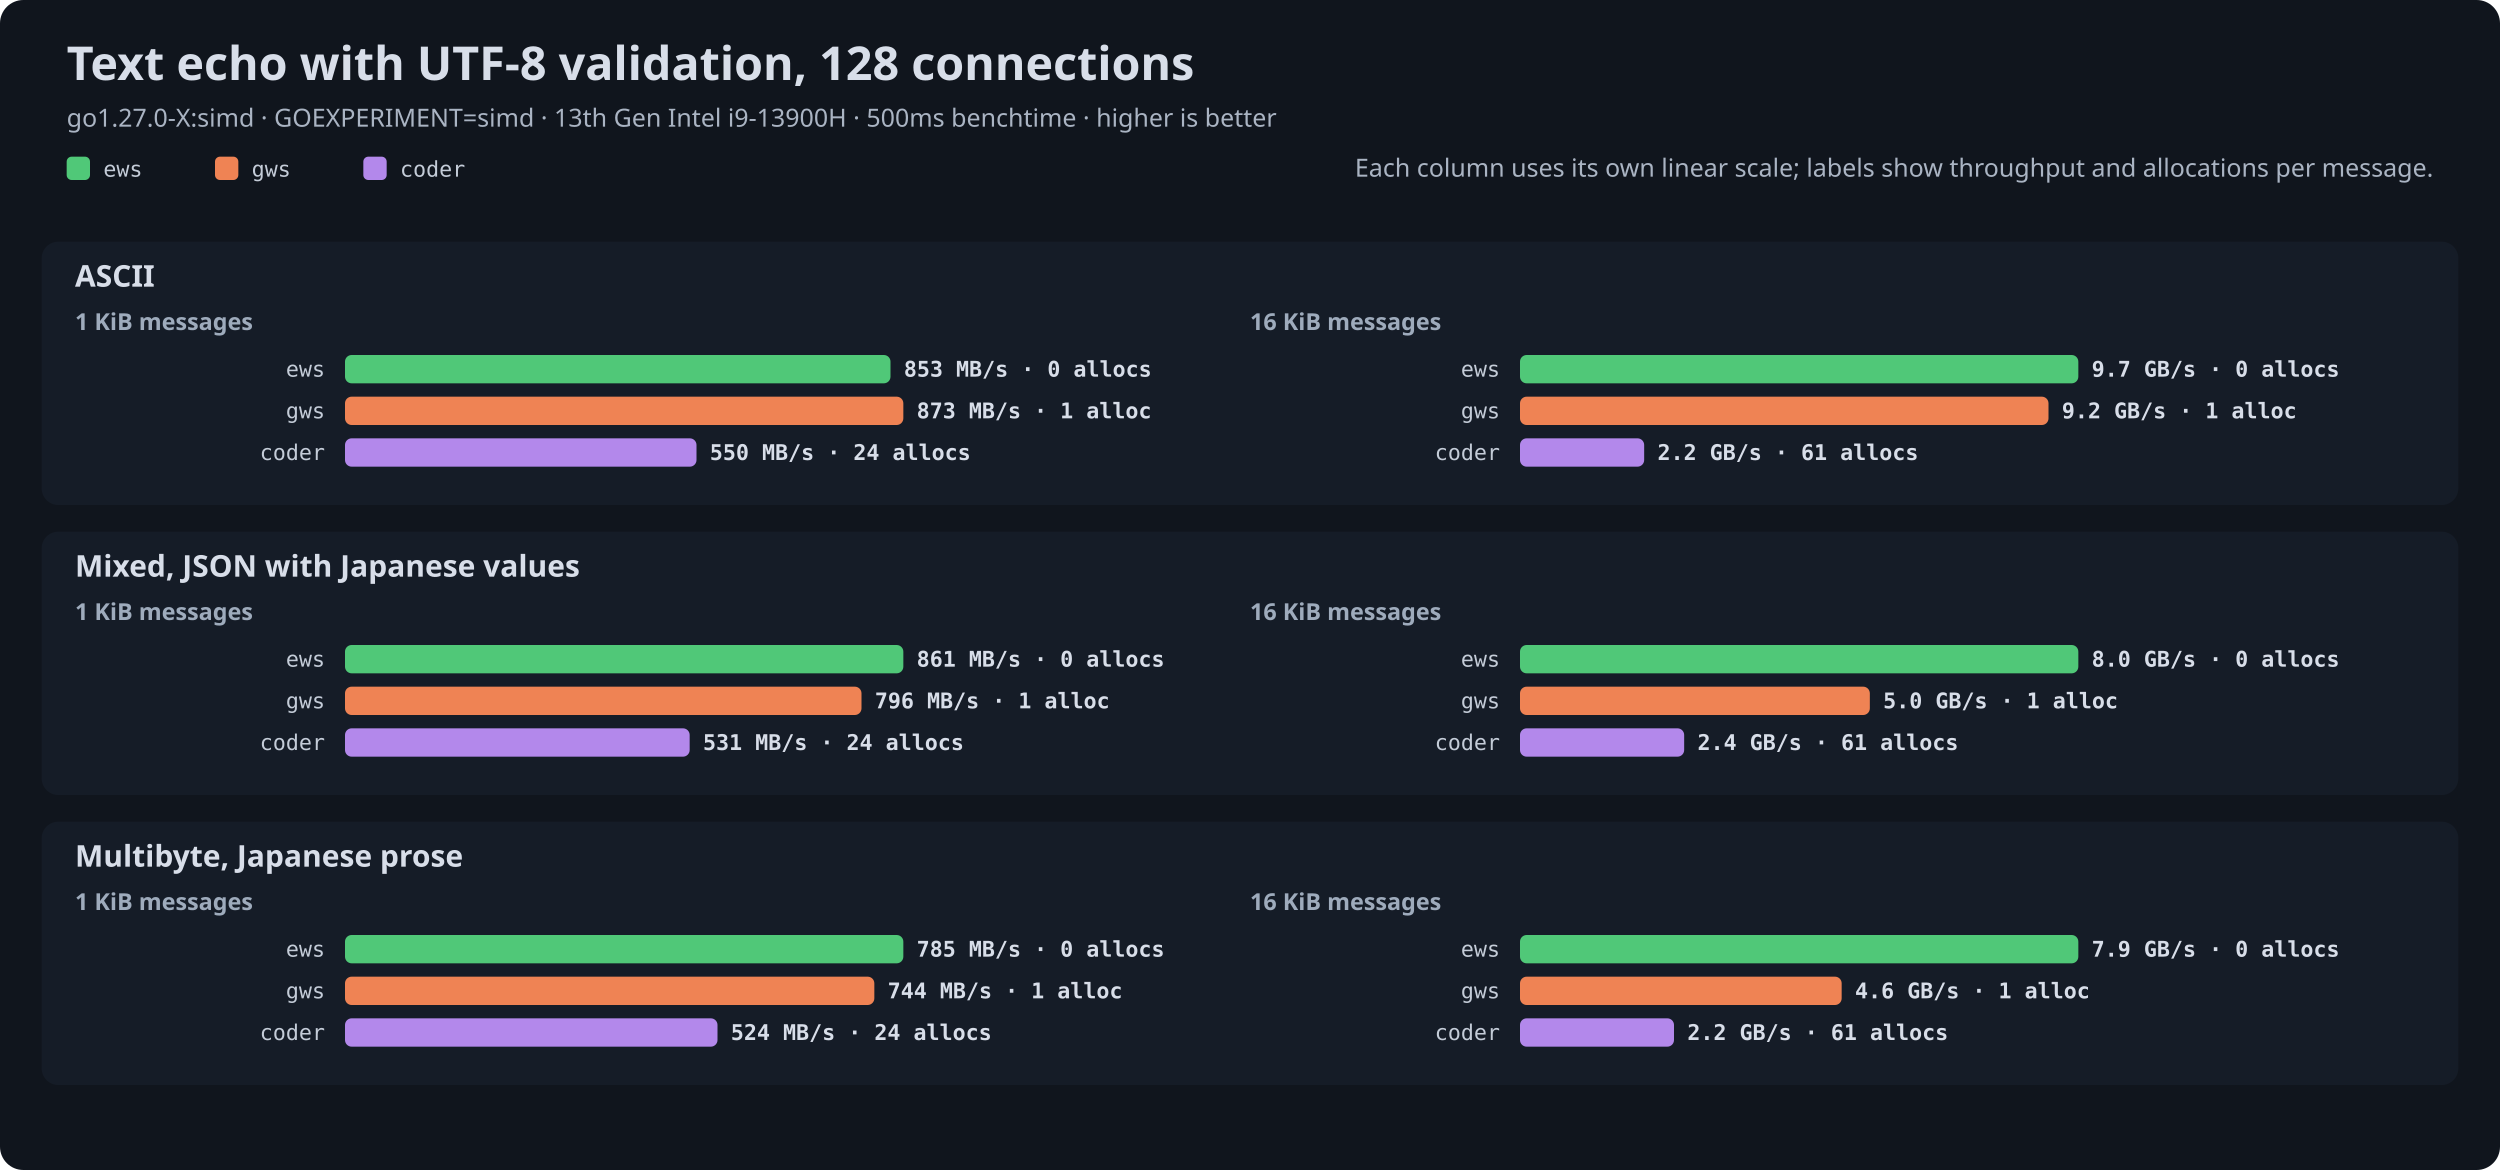
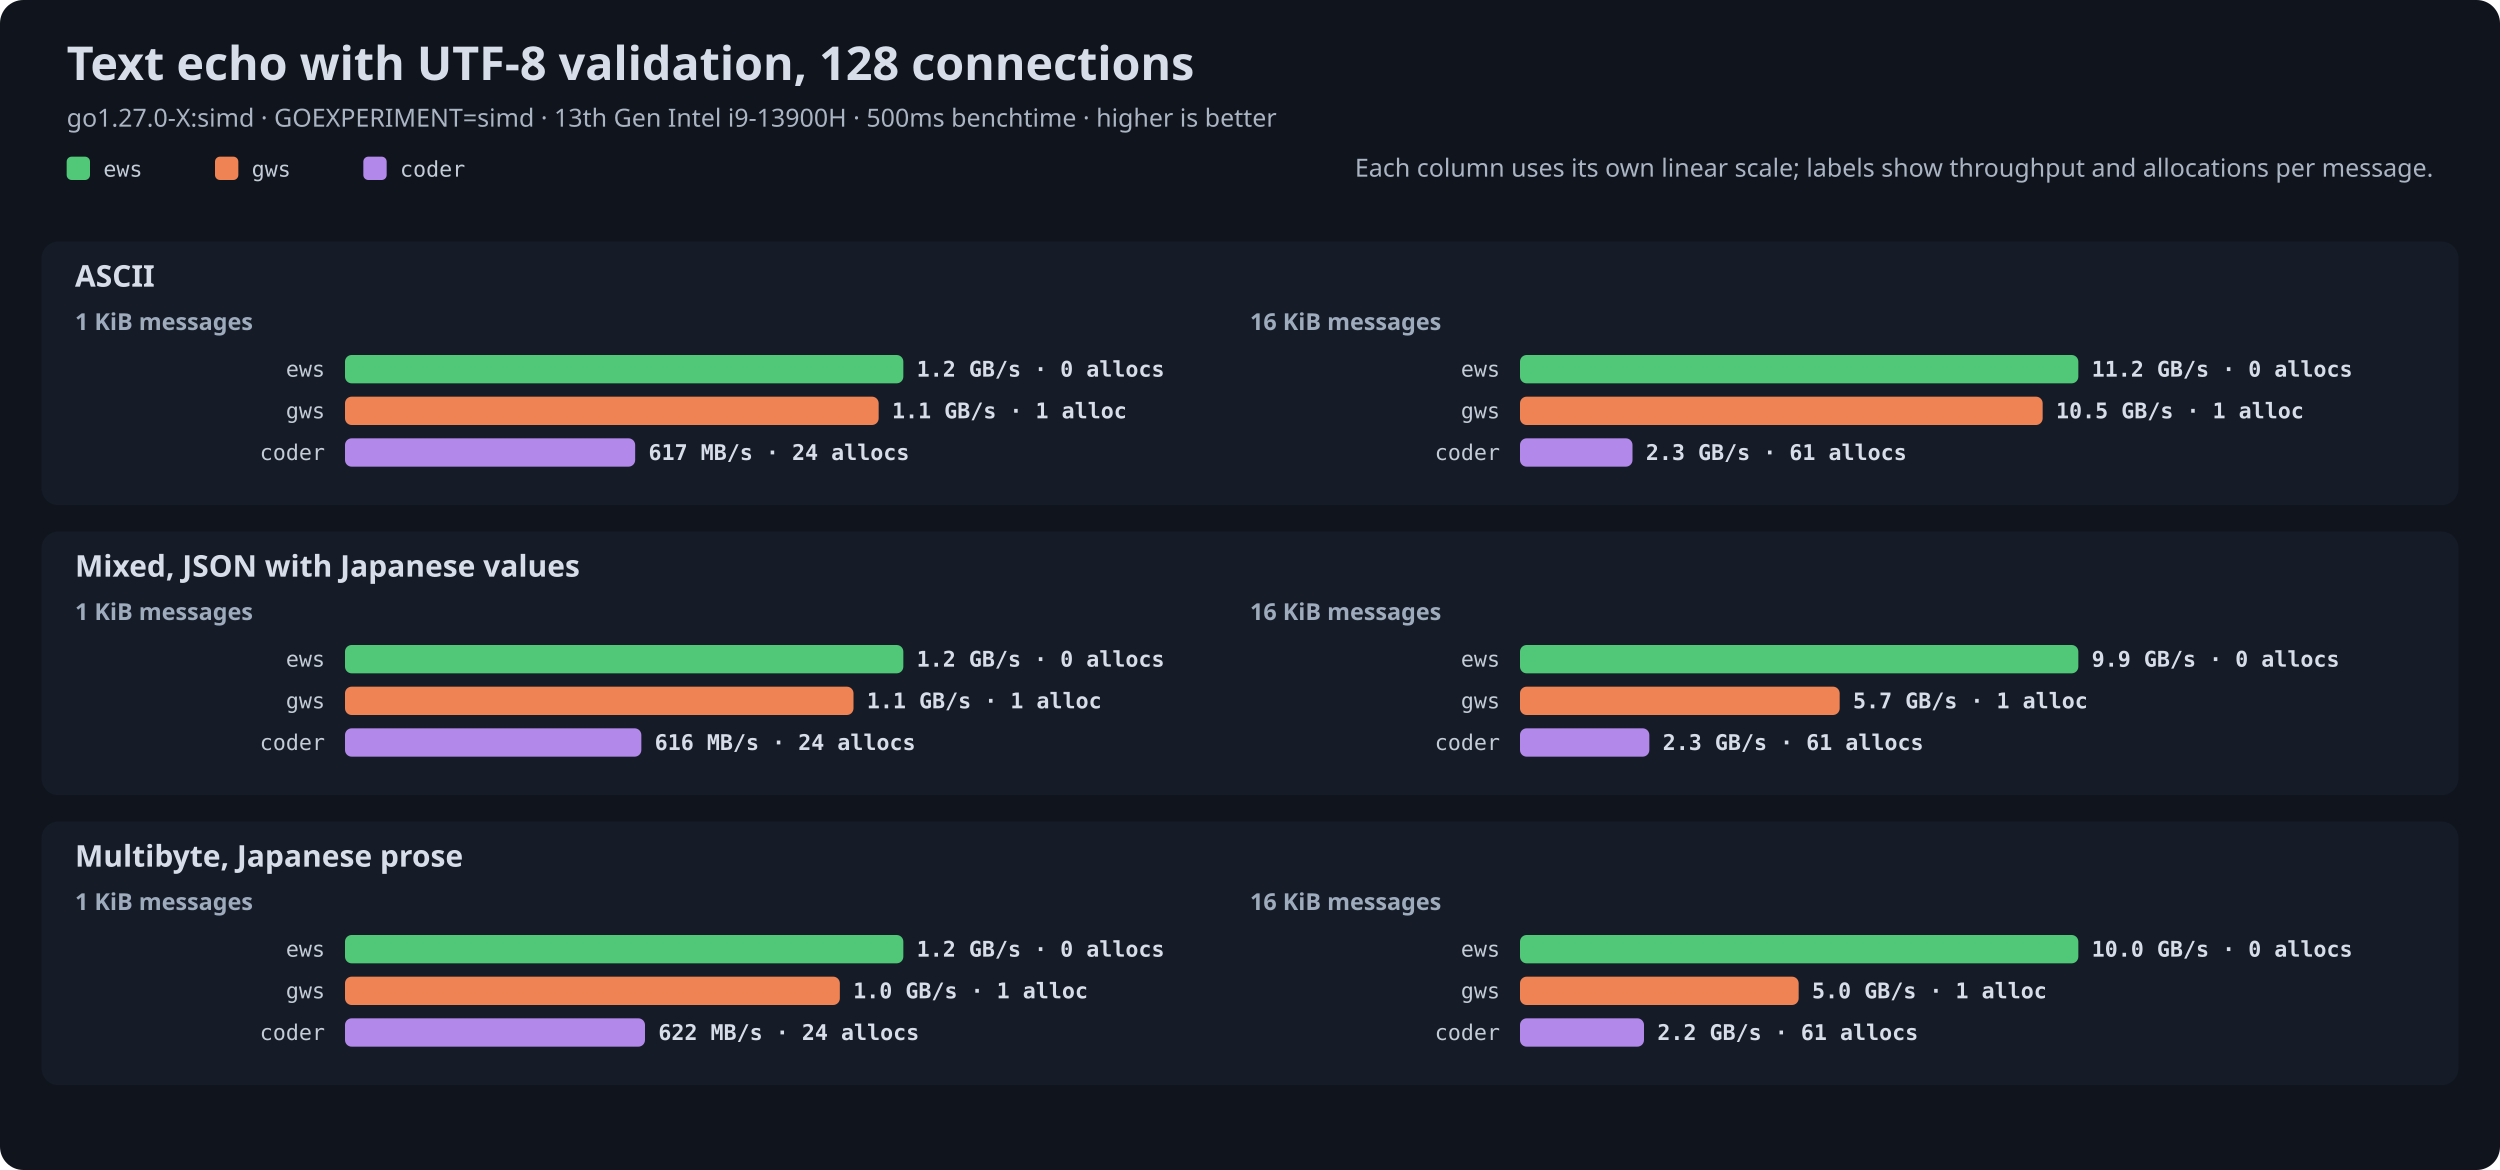
<svg xmlns="http://www.w3.org/2000/svg" width="1500" height="702" viewBox="0 0 1500 702" role="img" aria-labelledby="title desc">
  <style>text{font-family:ui-monospace,SFMono-Regular,Menlo,Consolas,monospace;fill:#d8dee9}.title{font-family:ui-sans-serif,system-ui,sans-serif;font-size:28px;font-weight:700}.subtitle{font-family:ui-sans-serif,system-ui,sans-serif;font-size:15px;fill:#aab4c3}.group{font-family:ui-sans-serif,system-ui,sans-serif;font-size:18px;font-weight:650}.contract{font-family:ui-sans-serif,system-ui,sans-serif;font-size:14px;font-weight:650;fill:#9eabbc}.series{font-size:13px;fill:#c4ccd8}.value{font-size:13px;font-weight:650}.panel{fill:#151c27}</style>
  <rect width="1500" height="702" rx="14" fill="#10151d" />
  <text class="title" x="40" y="48">Text echo with UTF-8 validation, 128 connections</text>
  <text class="subtitle" x="40" y="76">go1.27.0-X:simd · GOEXPERIMENT=simd · 13th Gen Intel i9-13900H · 500ms benchtime · higher is better</text>
  <rect x="40" y="94" width="14" height="14" rx="3" fill="#50c878" />
  <text class="series" x="62" y="106">ews</text>
  <rect x="129" y="94" width="14" height="14" rx="3" fill="#ef8354" />
  <text class="series" x="151" y="106">gws</text>
  <rect x="218" y="94" width="14" height="14" rx="3" fill="#b388eb" />
  <text class="series" x="240" y="106">coder</text>
  <text class="subtitle" x="1460" y="106" text-anchor="end">Each column uses its own linear scale; labels show throughput and allocations per message.</text>
  <g transform="translate(0,145)">
    <rect class="panel" x="25" y="0" width="1450" height="158" rx="10" />
    <text class="group" x="45" y="27">ASCII</text>
    <text class="contract" x="45" y="53">1 KiB messages</text>
    <text class="series" x="195" y="81" text-anchor="end">ews</text>
-     <rect x="207" y="68" width="327.3" height="17" rx="4" fill="#50c878" />
-     <text class="value" x="542.3" y="81">853 MB/s · 0 allocs</text>
+     <rect x="207" y="68" width="335.0" height="17" rx="4" fill="#50c878" />
+     <text class="value" x="550.0" y="81">1.2 GB/s · 0 allocs</text>
    <text class="series" x="195" y="106" text-anchor="end">gws</text>
-     <rect x="207" y="93" width="335.0" height="17" rx="4" fill="#ef8354" />
-     <text class="value" x="550.0" y="106">873 MB/s · 1 alloc</text>
+     <rect x="207" y="93" width="320.2" height="17" rx="4" fill="#ef8354" />
+     <text class="value" x="535.2" y="106">1.1 GB/s · 1 alloc</text>
    <text class="series" x="195" y="131" text-anchor="end">coder</text>
-     <rect x="207" y="118" width="210.9" height="17" rx="4" fill="#b388eb" />
-     <text class="value" x="425.9" y="131">550 MB/s · 24 allocs</text>
+     <rect x="207" y="118" width="174.1" height="17" rx="4" fill="#b388eb" />
+     <text class="value" x="389.1" y="131">617 MB/s · 24 allocs</text>
    <text class="contract" x="750" y="53">16 KiB messages</text>
    <text class="series" x="900" y="81" text-anchor="end">ews</text>
    <rect x="912" y="68" width="335.0" height="17" rx="4" fill="#50c878" />
-     <text class="value" x="1255.0" y="81">9.7 GB/s · 0 allocs</text>
+     <text class="value" x="1255.0" y="81">11.2 GB/s · 0 allocs</text>
    <text class="series" x="900" y="106" text-anchor="end">gws</text>
-     <rect x="912" y="93" width="317.1" height="17" rx="4" fill="#ef8354" />
-     <text class="value" x="1237.1" y="106">9.2 GB/s · 1 alloc</text>
+     <rect x="912" y="93" width="313.6" height="17" rx="4" fill="#ef8354" />
+     <text class="value" x="1233.6" y="106">10.5 GB/s · 1 alloc</text>
    <text class="series" x="900" y="131" text-anchor="end">coder</text>
-     <rect x="912" y="118" width="74.5" height="17" rx="4" fill="#b388eb" />
-     <text class="value" x="994.5" y="131">2.2 GB/s · 61 allocs</text>
+     <rect x="912" y="118" width="67.5" height="17" rx="4" fill="#b388eb" />
+     <text class="value" x="987.5" y="131">2.3 GB/s · 61 allocs</text>
  </g>
  <g transform="translate(0,319)">
    <rect class="panel" x="25" y="0" width="1450" height="158" rx="10" />
    <text class="group" x="45" y="27">Mixed, JSON with Japanese values</text>
    <text class="contract" x="45" y="53">1 KiB messages</text>
    <text class="series" x="195" y="81" text-anchor="end">ews</text>
    <rect x="207" y="68" width="335.0" height="17" rx="4" fill="#50c878" />
-     <text class="value" x="550.0" y="81">861 MB/s · 0 allocs</text>
+     <text class="value" x="550.0" y="81">1.2 GB/s · 0 allocs</text>
    <text class="series" x="195" y="106" text-anchor="end">gws</text>
-     <rect x="207" y="93" width="309.9" height="17" rx="4" fill="#ef8354" />
-     <text class="value" x="524.9" y="106">796 MB/s · 1 alloc</text>
+     <rect x="207" y="93" width="305.1" height="17" rx="4" fill="#ef8354" />
+     <text class="value" x="520.1" y="106">1.1 GB/s · 1 alloc</text>
    <text class="series" x="195" y="131" text-anchor="end">coder</text>
-     <rect x="207" y="118" width="206.8" height="17" rx="4" fill="#b388eb" />
-     <text class="value" x="421.8" y="131">531 MB/s · 24 allocs</text>
+     <rect x="207" y="118" width="177.8" height="17" rx="4" fill="#b388eb" />
+     <text class="value" x="392.8" y="131">616 MB/s · 24 allocs</text>
    <text class="contract" x="750" y="53">16 KiB messages</text>
    <text class="series" x="900" y="81" text-anchor="end">ews</text>
    <rect x="912" y="68" width="335.0" height="17" rx="4" fill="#50c878" />
-     <text class="value" x="1255.0" y="81">8.0 GB/s · 0 allocs</text>
+     <text class="value" x="1255.0" y="81">9.9 GB/s · 0 allocs</text>
    <text class="series" x="900" y="106" text-anchor="end">gws</text>
-     <rect x="912" y="93" width="209.9" height="17" rx="4" fill="#ef8354" />
-     <text class="value" x="1129.9" y="106">5.0 GB/s · 1 alloc</text>
+     <rect x="912" y="93" width="191.8" height="17" rx="4" fill="#ef8354" />
+     <text class="value" x="1111.8" y="106">5.7 GB/s · 1 alloc</text>
    <text class="series" x="900" y="131" text-anchor="end">coder</text>
-     <rect x="912" y="118" width="98.5" height="17" rx="4" fill="#b388eb" />
-     <text class="value" x="1018.5" y="131">2.4 GB/s · 61 allocs</text>
+     <rect x="912" y="118" width="77.6" height="17" rx="4" fill="#b388eb" />
+     <text class="value" x="997.6" y="131">2.3 GB/s · 61 allocs</text>
  </g>
  <g transform="translate(0,493)">
    <rect class="panel" x="25" y="0" width="1450" height="158" rx="10" />
    <text class="group" x="45" y="27">Multibyte, Japanese prose</text>
    <text class="contract" x="45" y="53">1 KiB messages</text>
    <text class="series" x="195" y="81" text-anchor="end">ews</text>
    <rect x="207" y="68" width="335.0" height="17" rx="4" fill="#50c878" />
-     <text class="value" x="550.0" y="81">785 MB/s · 0 allocs</text>
+     <text class="value" x="550.0" y="81">1.2 GB/s · 0 allocs</text>
    <text class="series" x="195" y="106" text-anchor="end">gws</text>
-     <rect x="207" y="93" width="317.6" height="17" rx="4" fill="#ef8354" />
-     <text class="value" x="532.6" y="106">744 MB/s · 1 alloc</text>
+     <rect x="207" y="93" width="296.9" height="17" rx="4" fill="#ef8354" />
+     <text class="value" x="511.9" y="106">1.0 GB/s · 1 alloc</text>
    <text class="series" x="195" y="131" text-anchor="end">coder</text>
-     <rect x="207" y="118" width="223.5" height="17" rx="4" fill="#b388eb" />
-     <text class="value" x="438.5" y="131">524 MB/s · 24 allocs</text>
+     <rect x="207" y="118" width="180.0" height="17" rx="4" fill="#b388eb" />
+     <text class="value" x="395.0" y="131">622 MB/s · 24 allocs</text>
    <text class="contract" x="750" y="53">16 KiB messages</text>
    <text class="series" x="900" y="81" text-anchor="end">ews</text>
    <rect x="912" y="68" width="335.0" height="17" rx="4" fill="#50c878" />
-     <text class="value" x="1255.0" y="81">7.9 GB/s · 0 allocs</text>
+     <text class="value" x="1255.0" y="81">10.0 GB/s · 0 allocs</text>
    <text class="series" x="900" y="106" text-anchor="end">gws</text>
-     <rect x="912" y="93" width="193.0" height="17" rx="4" fill="#ef8354" />
-     <text class="value" x="1113.0" y="106">4.6 GB/s · 1 alloc</text>
+     <rect x="912" y="93" width="167.2" height="17" rx="4" fill="#ef8354" />
+     <text class="value" x="1087.2" y="106">5.0 GB/s · 1 alloc</text>
    <text class="series" x="900" y="131" text-anchor="end">coder</text>
-     <rect x="912" y="118" width="92.4" height="17" rx="4" fill="#b388eb" />
-     <text class="value" x="1012.4" y="131">2.2 GB/s · 61 allocs</text>
+     <rect x="912" y="118" width="74.4" height="17" rx="4" fill="#b388eb" />
+     <text class="value" x="994.4" y="131">2.2 GB/s · 61 allocs</text>
  </g>
</svg>
